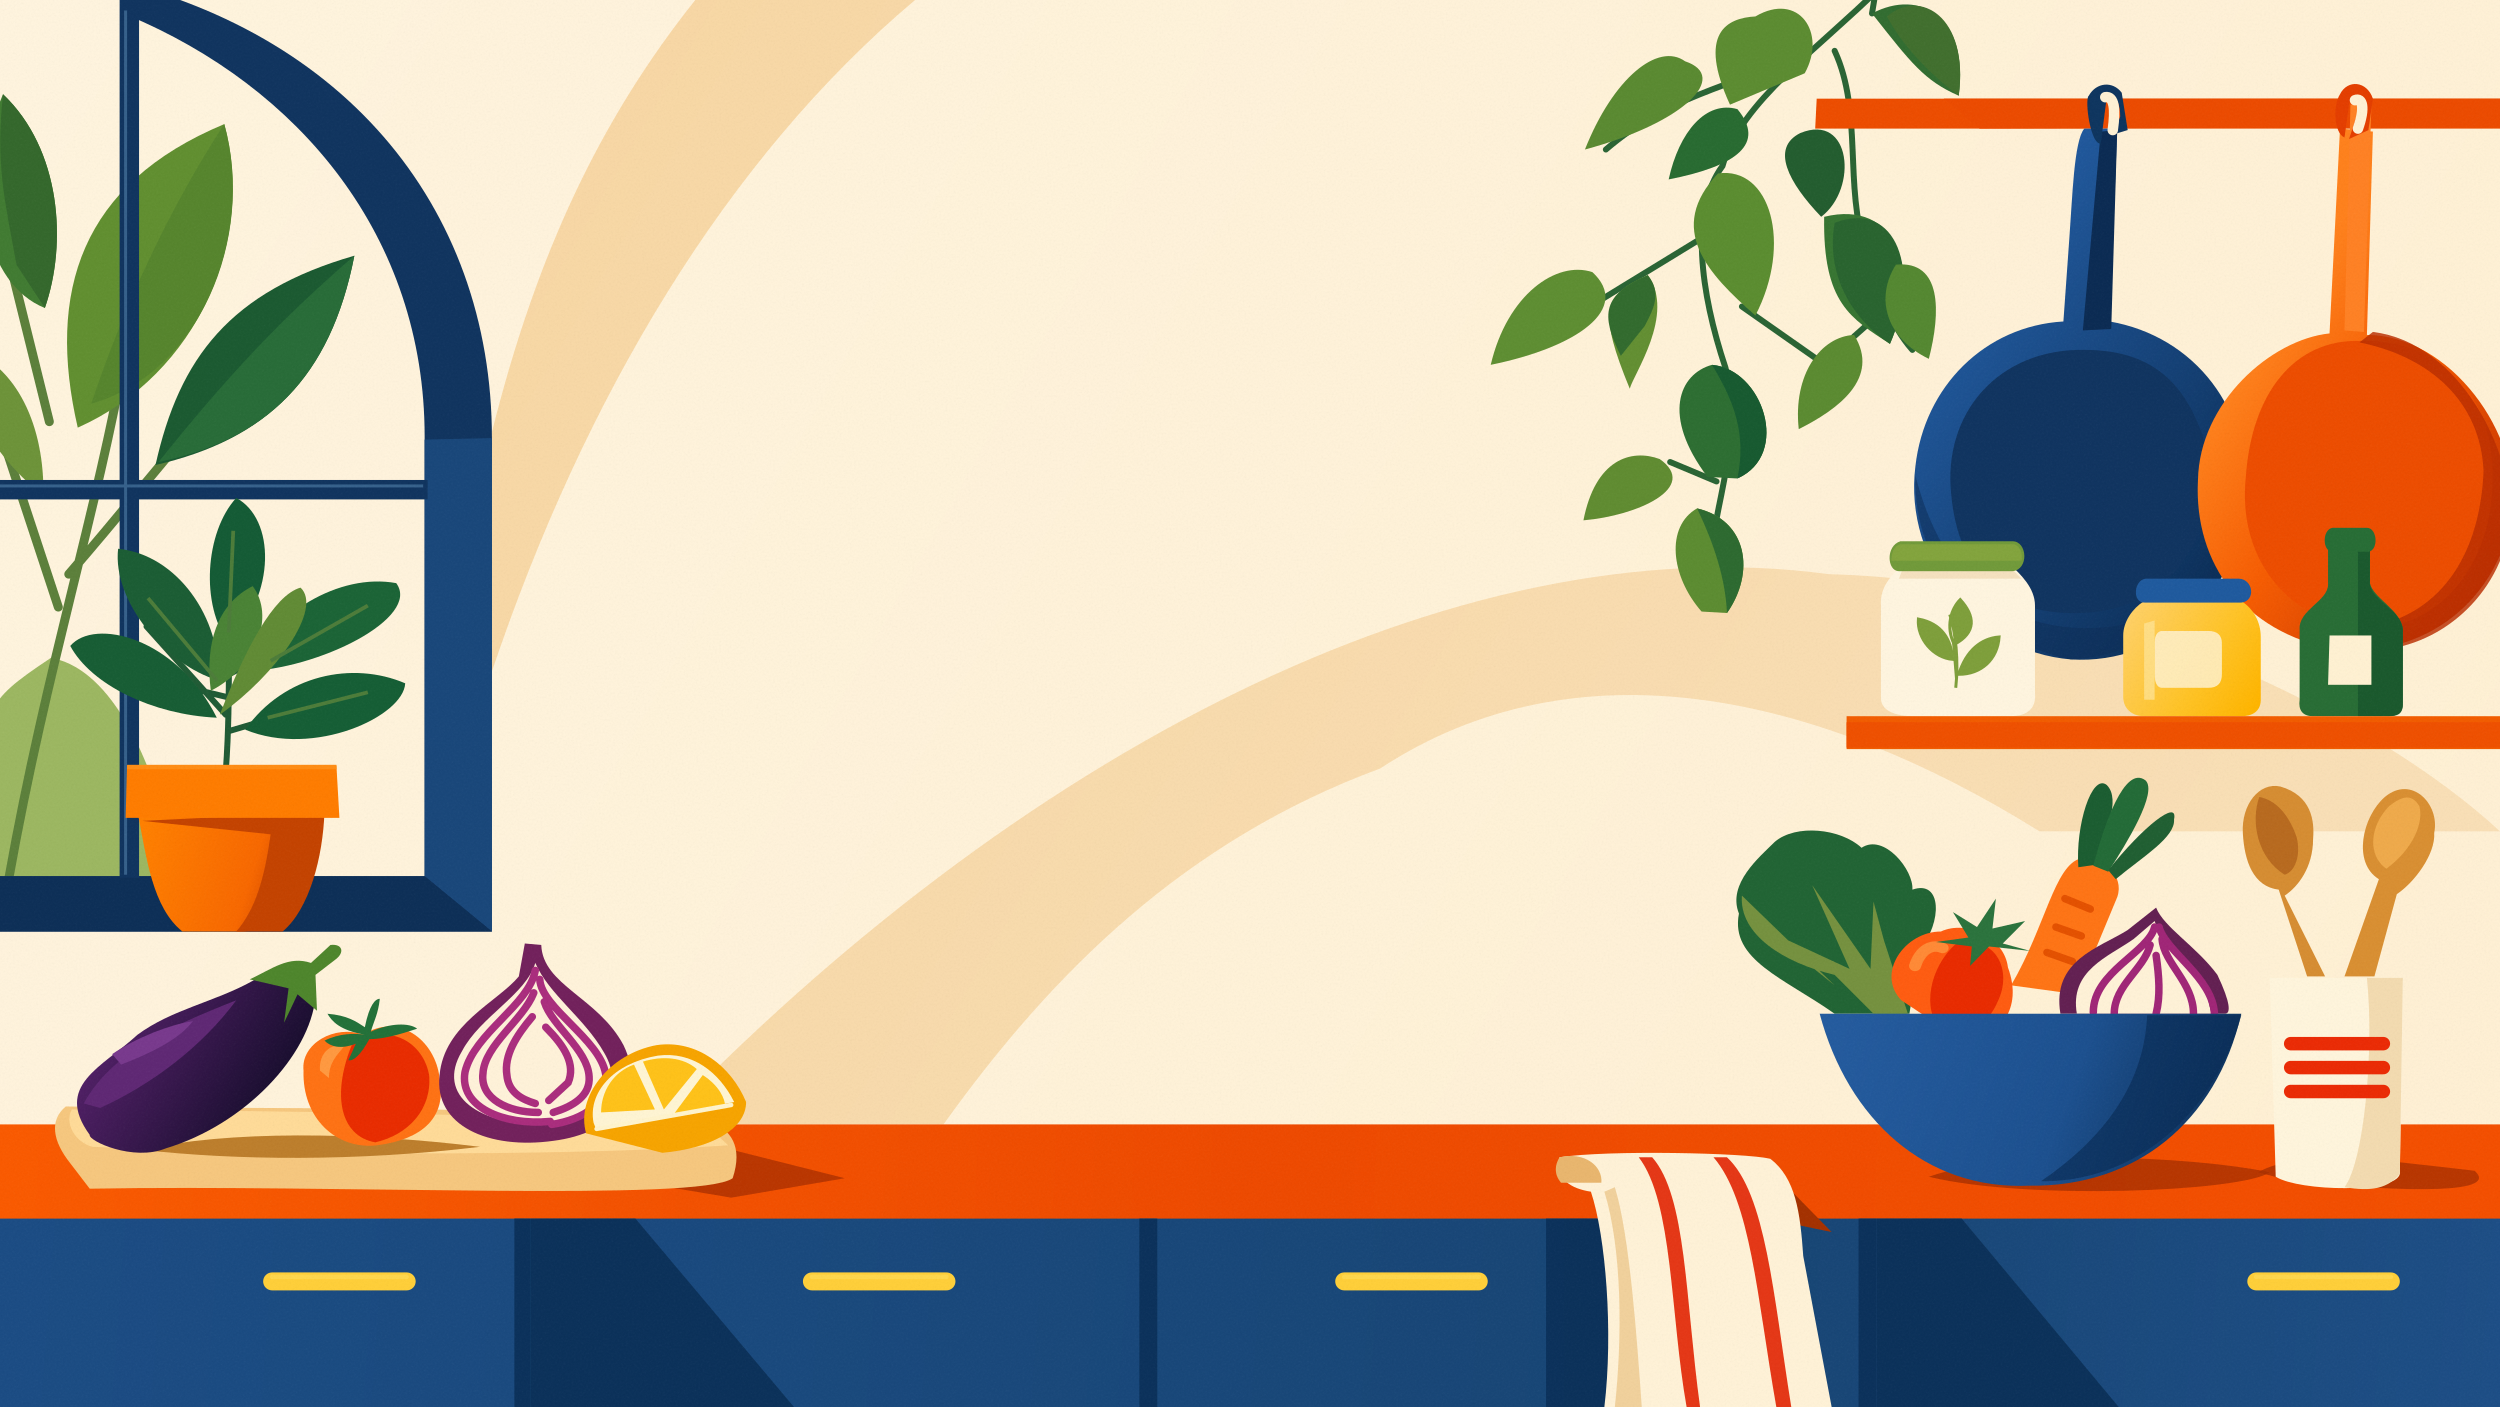
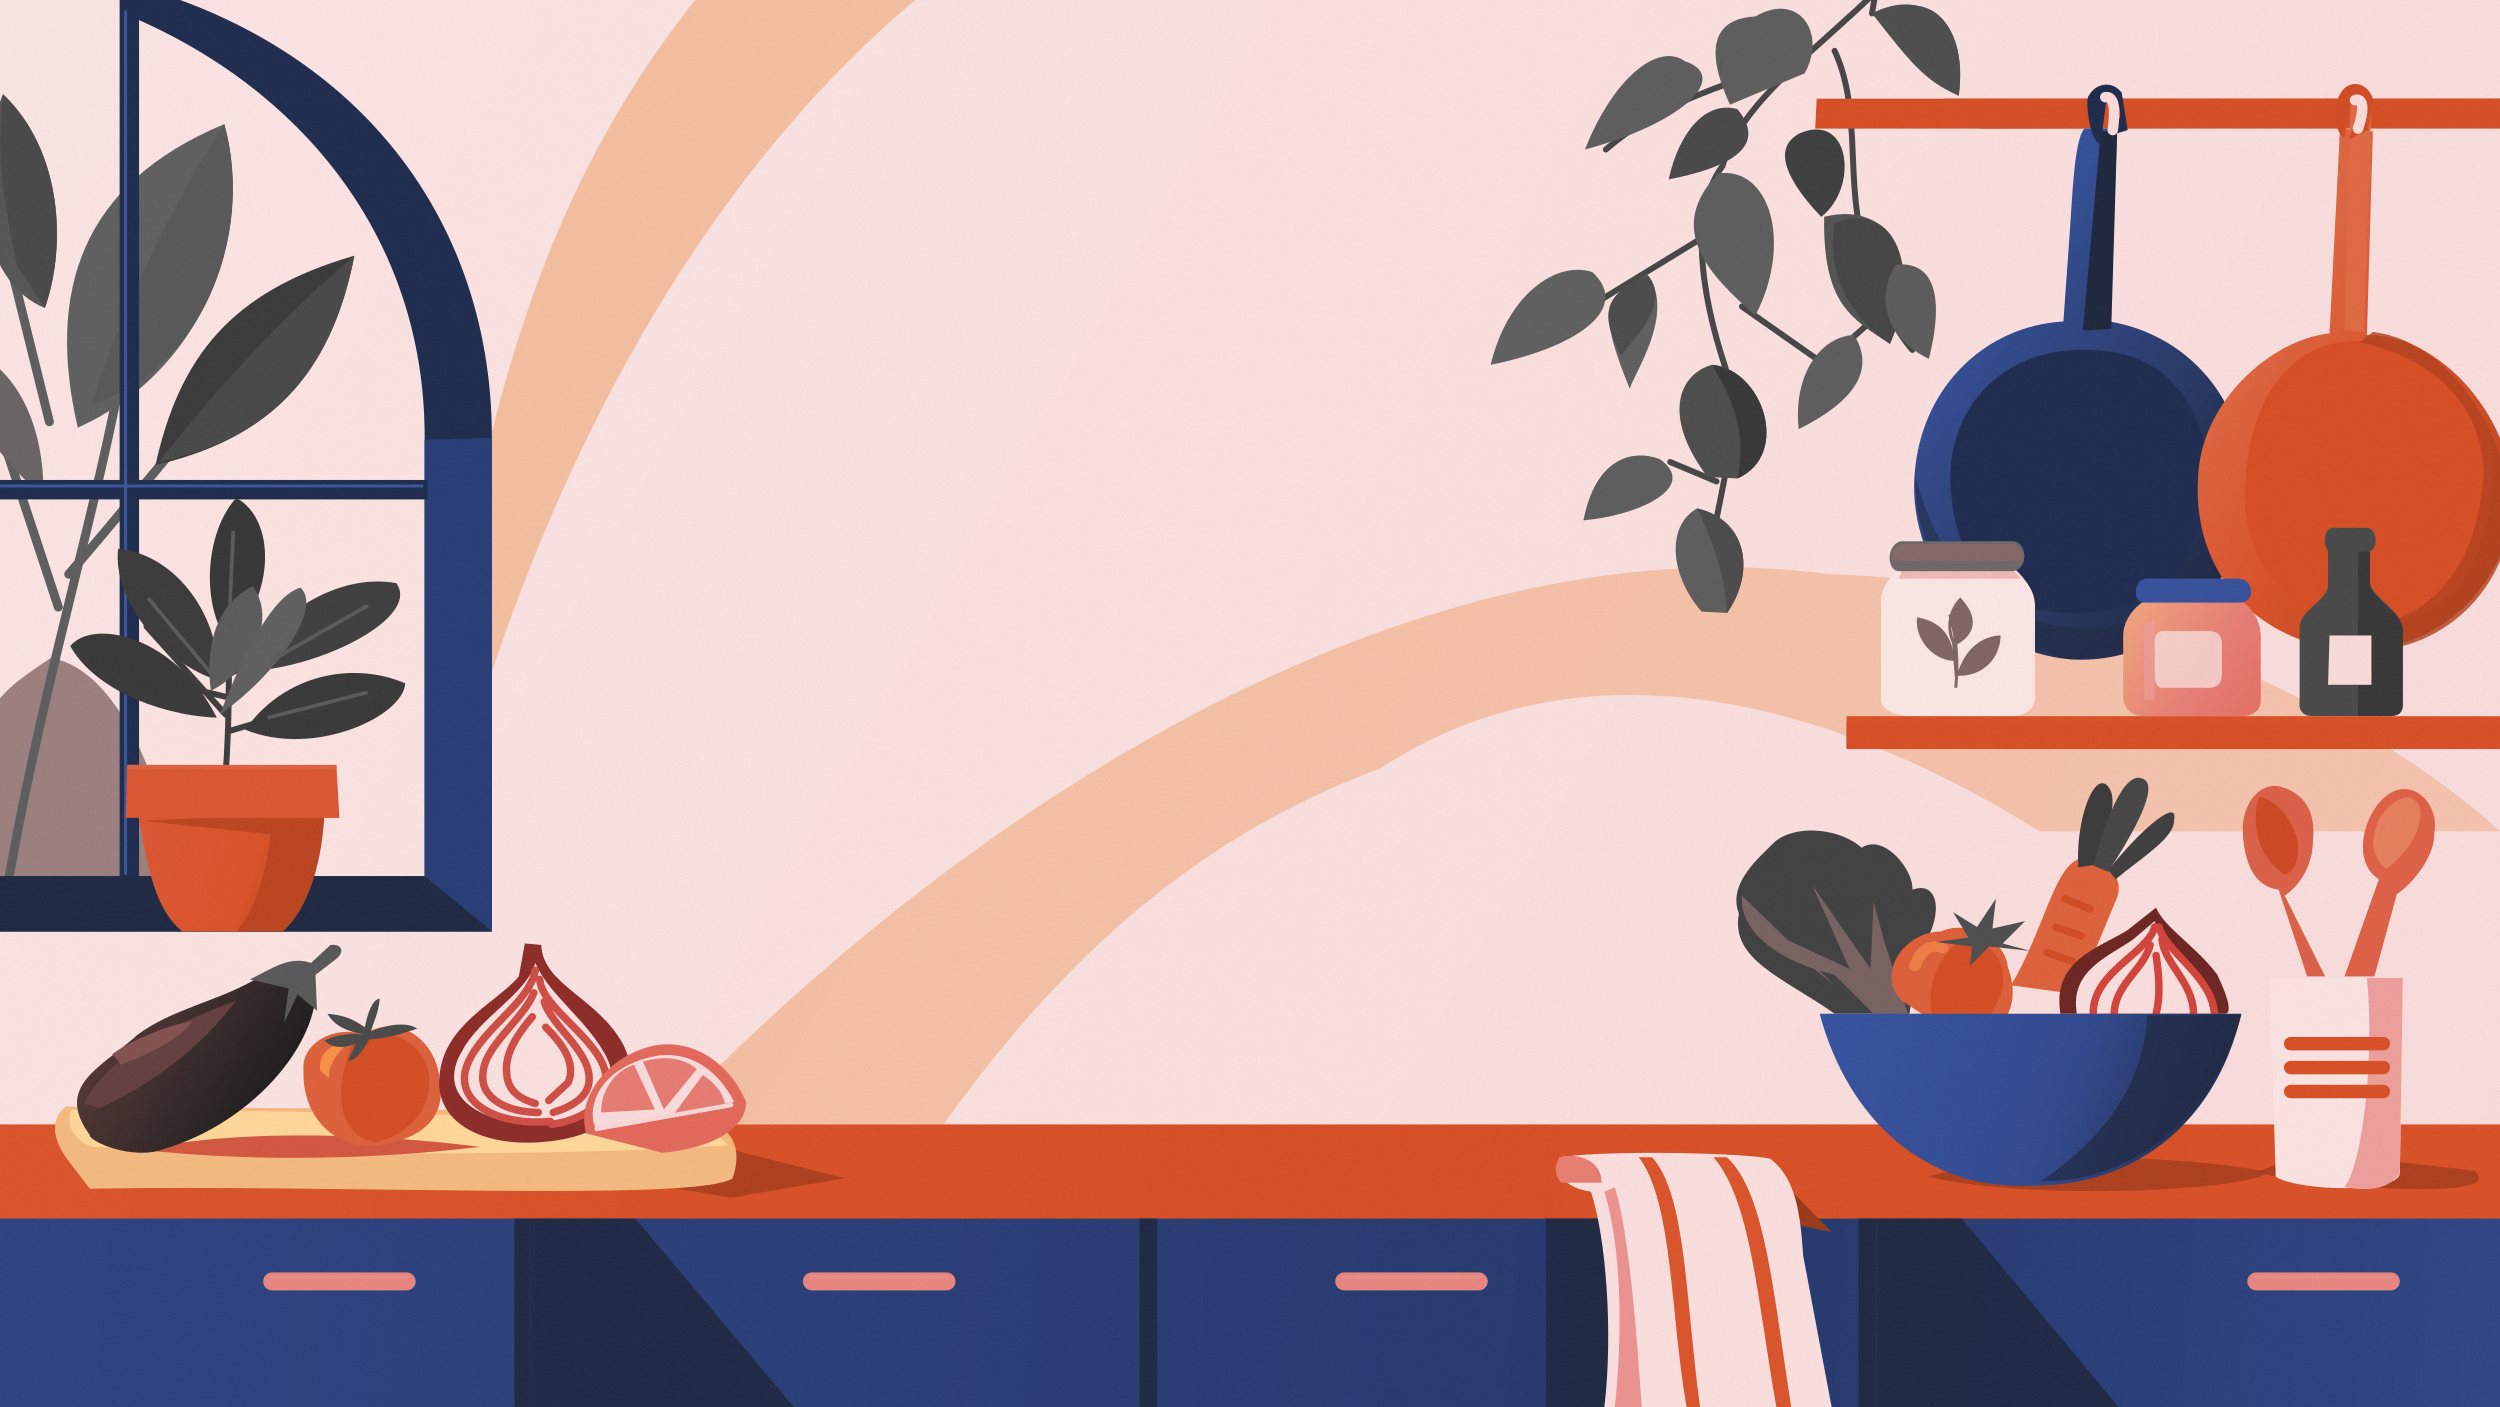
<svg xmlns="http://www.w3.org/2000/svg" viewBox="0 0 1672 941" fill="none" role="img" aria-labelledby="kitchen-title">
  <defs>
    <linearGradient id="wall" x1="0" y1="0" x2="1672" y2="941" gradientUnits="userSpaceOnUse">
-       <stop stop-color="#fff4de" />
-       <stop offset="1" stop-color="#fff0d3" />
+       <stop stop-color="#fae4e3" />
+       <stop offset="1" stop-color="#f8dbda" />
    </linearGradient>
    <linearGradient id="sunlight" x1="329" y1="100" x2="1430" y2="745" gradientUnits="userSpaceOnUse">
-       <stop stop-color="#f8d7a4" />
-       <stop offset="1" stop-color="#f9dfb6" />
+       <stop stop-color="#f3be9e" />
+       <stop offset="1" stop-color="#f4c2ad" />
    </linearGradient>
    <linearGradient id="blue-pan" x1="1280" y1="244" x2="1494" y2="400" gradientUnits="userSpaceOnUse">
-       <stop stop-color="#20589c" />
-       <stop offset="1" stop-color="#0a2c54" />
+       <stop stop-color="#36519b" />
+       <stop offset="1" stop-color="#20283e" />
    </linearGradient>
    <linearGradient id="orange-pan" x1="1487" y1="266" x2="1672" y2="389" gradientUnits="userSpaceOnUse">
-       <stop stop-color="#ff811c" />
-       <stop offset=".4" stop-color="#f65c02" />
-       <stop offset="1" stop-color="#c33100" />
+       <stop stop-color="#dd6541" />
+       <stop offset=".4" stop-color="#d9532a" />
+       <stop offset="1" stop-color="#bb4521" />
    </linearGradient>
    <linearGradient id="orange-pot" x1="93" y1="556" x2="211" y2="593" gradientUnits="userSpaceOnUse">
-       <stop stop-color="#ff8000" />
-       <stop offset=".65" stop-color="#f86800" />
-       <stop offset="1" stop-color="#bc3500" />
+       <stop stop-color="#db5734" />
+       <stop offset=".65" stop-color="#d9532a" />
+       <stop offset="1" stop-color="#b54320" />
    </linearGradient>
    <linearGradient id="counter" x1="0" y1="752" x2="1672" y2="815" gradientUnits="userSpaceOnUse">
-       <stop stop-color="#fa5a00" />
-       <stop offset=".5" stop-color="#ee4a00" />
-       <stop offset="1" stop-color="#f44f00" />
+       <stop stop-color="#da542c" />
+       <stop offset=".5" stop-color="#d74f26" />
+       <stop offset="1" stop-color="#d95128" />
    </linearGradient>
    <linearGradient id="cabinet" x1="0" y1="815" x2="1672" y2="941" gradientUnits="userSpaceOnUse">
-       <stop stop-color="#1b4c84" />
-       <stop offset=".7" stop-color="#174574" />
-       <stop offset="1" stop-color="#1d4e86" />
+       <stop stop-color="#2e4482" />
+       <stop offset=".7" stop-color="#26396d" />
+       <stop offset="1" stop-color="#2f4686" />
    </linearGradient>
    <linearGradient id="bowl-blue" x1="1228" y1="688" x2="1480" y2="780" gradientUnits="userSpaceOnUse">
-       <stop stop-color="#245b9e" />
-       <stop offset=".6" stop-color="#1c508f" />
-       <stop offset="1" stop-color="#0d315a" />
+       <stop stop-color="#38539f" />
+       <stop offset=".6" stop-color="#324a8e" />
+       <stop offset="1" stop-color="#202a47" />
    </linearGradient>
    <linearGradient id="jar-yellow" x1="1421" y1="418" x2="1508" y2="472" gradientUnits="userSpaceOnUse">
-       <stop stop-color="#ffd064" />
-       <stop offset=".6" stop-color="#ffc325" />
-       <stop offset="1" stop-color="#ffb500" />
+       <stop stop-color="#f0a17d" />
+       <stop offset=".6" stop-color="#e67e75" />
+       <stop offset="1" stop-color="#e47167" />
    </linearGradient>
    <linearGradient id="leaf-green" x1="1100" y1="100" x2="1270" y2="280" gradientUnits="userSpaceOnUse">
-       <stop stop-color="#6e9639" />
-       <stop offset="1" stop-color="#205b2f" />
+       <stop stop-color="#6c6565" />
+       <stop offset="1" stop-color="#3e3e3e" />
    </linearGradient>
    <linearGradient id="purple-skin" x1="63" y1="684" x2="179" y2="756" gradientUnits="userSpaceOnUse">
-       <stop stop-color="#56216b" />
-       <stop offset="1" stop-color="#140c2a" />
+       <stop stop-color="#583a39" />
+       <stop offset="1" stop-color="#1a1c1c" />
    </linearGradient>
    <clipPath id="window-opening">
      <path d="M0 0H83C199 39 285 154 285 292V587H0Z" />
    </clipPath>
    <filter id="kitchen-paper" x="0" y="0" width="100%" height="100%" color-interpolation-filters="sRGB">
      <feTurbulence type="fractalNoise" baseFrequency=".72" numOctaves="3" seed="22" stitchTiles="stitch" result="noise" />
      <feColorMatrix in="noise" type="saturate" values="0" />
      <feComponentTransfer>
        <feFuncA type="linear" slope=".06" />
      </feComponentTransfer>
      <feComposite in2="SourceGraphic" operator="in" result="pigment" />
      <feBlend in="SourceGraphic" in2="pigment" mode="soft-light" />
    </filter>
  </defs>
  <g filter="url(#kitchen-paper)">
    <path d="M0 0H1672V941H0Z" fill="url(#wall)" />
    <path d="M465 0H612C486 106 391 265 329 449L329 289C359 169 402 79 465 0Z" fill="url(#sunlight)" />
    <path d="M442 752C678 507 971 350 1223 384 1410 389 1590 480 1672 556L1364 556C1215 463 1054 428 923 514 793 562 704 650 631 752Z" fill="url(#sunlight)" />
    <g clip-path="url(#window-opening)">
-       <path d="M-34 553C-3 469-14 472 34 440 69 446 101 494 120 587H-34Z" fill="#9cb761" />
-       <path d="M6 587C31 447 65 342 84 234M46 384C111 309 163 237 228 184M33 282 7 177M39 406 5 303" stroke="#5c803b" stroke-width="6" stroke-linecap="round" />
-       <path d="M30 206C-10 190-24 125 2 63 41 100 45 163 30 206Z" fill="#417b32" />
-       <path d="M11 177C3 133-3 110 2 63 41 100 45 163 30 206Z" fill="#34682c" />
-       <path d="M52 286C31 195 54 123 150 83 171 159 133 250 52 286Z" fill="#618f30" />
-       <path d="M61 270C83 204 114 138 150 83 171 159 133 250 61 270Z" fill="#56852d" />
-       <path d="M104 311C120 239 154 195 237 171 221 253 178 294 104 311Z" fill="#1b5a31" />
-       <path d="M106 309C151 253 186 215 237 171 221 253 178 294 106 309Z" fill="#286c38" />
-       <path d="M-25 232C12 244 30 286 29 332-15 295-24 261-25 232Z" fill="#6d9339" />
+       <path d="M-34 553C-3 469-14 472 34 440 69 446 101 494 120 587H-34Z" fill="#9c8080" />
+       <path d="M6 587C31 447 65 342 84 234M46 384C111 309 163 237 228 184M33 282 7 177M39 406 5 303" stroke="#5e5e5e" stroke-width="6" stroke-linecap="round" />
+       <path d="M30 206C-10 190-24 125 2 63 41 100 45 163 30 206Z" fill="#565656" />
+       <path d="M11 177C3 133-3 110 2 63 41 100 45 163 30 206Z" fill="#4a4a4a" />
+       <path d="M52 286C31 195 54 123 150 83 171 159 133 250 52 286Z" fill="#606060" />
+       <path d="M61 270C83 204 114 138 150 83 171 159 133 250 61 270Z" fill="#595959" />
+       <path d="M104 311C120 239 154 195 237 171 221 253 178 294 104 311Z" fill="#3b3b3b" />
+       <path d="M106 309C151 253 186 215 237 171 221 253 178 294 106 309Z" fill="#4a4a4a" />
+       <path d="M-25 232C12 244 30 286 29 332-15 295-24 261-25 232Z" fill="#6b6464" />
    </g>
-     <path d="M55-18C227 15 329 137 329 293V623H-30V586H284V292C284 158 200 58 85 10L80-14Z" fill="#10345f" />
-     <path d="M284 294 329 293V623L284 586Z" fill="#19477a" />
-     <path d="M0 586H284L329 623H0Z" fill="#0d2f57" />
-     <path d="M80 0H93V587H80Z" fill="#10345f" />
-     <path d="M0 321H286V334H0Z" fill="#10345f" />
-     <path d="M84 7V585M0 325H283" stroke="#36618b" stroke-width="2" />
-     <path d="M151 516C155 461 151 421 156 385M151 478 98 419M153 451 233 410M153 489 234 465M151 466 84 450" stroke="#205b35" stroke-width="4" stroke-linecap="round" />
-     <path d="M146 455C111 445 75 402 79 367 119 371 148 414 146 455Z" fill="#1b5d34" />
-     <path d="M153 430C134 405 137 356 158 333 184 347 185 397 153 430Z" fill="#145b35" />
-     <path d="M163 449C182 410 227 383 265 390 282 413 213 448 163 449Z" fill="#1b6436" />
-     <path d="M164 488C190 451 236 442 271 457 270 479 210 507 164 488Z" fill="#155e35" />
-     <path d="M145 480C102 478 61 458 47 432 63 413 118 426 145 480Z" fill="#175d34" />
-     <path d="M141 462C137 431 145 404 169 392 184 412 172 446 141 462Z" fill="#4a8335" />
-     <path d="M147 478C164 434 183 398 201 393 216 407 185 451 147 478Z" fill="#618b35" />
-     <path d="M99 400 145 455M181 442 246 405M179 480 246 463M156 355 153 423" stroke="#4d7c3a" stroke-width="2.5" />
+     <path d="M55-18C227 15 329 137 329 293V623H-30V586H284V292C284 158 200 58 85 10L80-14Z" fill="#202d4f" />
+     <path d="M284 294 329 293V623L284 586Z" fill="#293e76" />
+     <path d="M0 586H284L329 623H0Z" fill="#202a44" />
+     <path d="M80 0H93V587H80Z" fill="#202d4f" />
+     <path d="M0 321H286V334H0Z" fill="#202d4f" />
+     <path d="M84 7V585M0 325H283" stroke="#3c559a" stroke-width="2" />
+     <path d="M151 516C155 461 151 421 156 385M151 478 98 419M153 451 233 410M153 489 234 465M151 466 84 450" stroke="#3e3e3e" stroke-width="4" stroke-linecap="round" />
+     <path d="M146 455C111 445 75 402 79 367 119 371 148 414 146 455Z" fill="#3c3c3c" />
+     <path d="M153 430C134 405 137 356 158 333 184 347 185 397 153 430Z" fill="#383838" />
+     <path d="M163 449C182 410 227 383 265 390 282 413 213 448 163 449Z" fill="#404040" />
+     <path d="M164 488C190 451 236 442 271 457 270 479 210 507 164 488Z" fill="#3a3a3a" />
+     <path d="M145 480C102 478 61 458 47 432 63 413 118 426 145 480Z" fill="#3a3a3a" />
+     <path d="M141 462C137 431 145 404 169 392 184 412 172 446 141 462Z" fill="#5c5c5c" />
+     <path d="M147 478C164 434 183 398 201 393 216 407 185 451 147 478Z" fill="#606060" />
+     <path d="M99 400 145 455M181 442 246 405M179 480 246 463M156 355 153 423" stroke="#5b5b5b" stroke-width="2.5" />
    <path d="M92 543H217C212 590 195 623 160 623H122C102 607 98 574 92 543Z" fill="url(#orange-pot)" />
-     <path d="M95 549 181 558C177 587 171 608 158 623H189C207 608 216 573 217 543Z" fill="#c44300" />
-     <path d="M85 512H225L227 547H84Z" fill="#ff7c00" />
-     <path d="M85 513H225" stroke="#ff8d15" stroke-width="3" />
-     <path d="M1257-8C1217 32 1164 68 1152 111 1130 141 1137 195 1154 246 1169 306 1134 360 1147 402M1210 34C1153 60 1116 64 1074 100M1150 152 1047 215M1165 205 1232 252M1227 34C1246 75 1233 124 1248 169 1259 198 1264 217 1279 234M1252 9 1255-9M1148 322 1117 309M1258 209 1240 225M1255 188 1272 182" stroke="#2a6434" stroke-width="4" stroke-linecap="round" />
-     <path d="M1252 9C1284-8 1317 11 1310 64 1287 54 1278 42 1252 9Z" fill="#326d31" />
-     <path d="M1262 11C1272 30 1290 49 1310 64 1317 11 1284-8 1262 11Z" fill="#416f2e" />
-     <path d="M1157 70C1135 22 1155 12 1174 11 1203-6 1222 22 1207 49Z" fill="#5c8c31" />
-     <path d="M1060 100C1079 52 1109 28 1127 41 1157 51 1127 82 1060 100Z" fill="#5a8a31" />
-     <path d="M1116 120C1123 88 1141 67 1162 73 1181 96 1162 111 1116 120Z" fill="#286b31" />
-     <path d="M1149 116C1184 111 1199 163 1174 211 1142 183 1114 153 1149 116Z" fill="#5b8d30" />
-     <path d="M1204 89C1238 75 1243 126 1218 145 1196 122 1184 99 1204 89Z" fill="#235d2f" />
-     <path d="M1220 145C1269 133 1285 182 1264 230 1238 213 1219 203 1220 145Z" fill="#377532" />
-     <path d="M1227 149C1221 183 1238 213 1264 230 1285 182 1269 133 1227 149Z" fill="#29642f" />
-     <path d="M1268 177C1299 174 1298 209 1290 240 1261 226 1254 199 1268 177Z" fill="#548831" />
-     <path d="M997 244C1008 197 1041 174 1065 182 1091 206 1056 232 997 244Z" fill="#5e8e32" />
-     <path d="M1090 260C1069 209 1072 197 1102 184 1121 210 1092 251 1090 260Z" fill="#638f32" />
-     <path d="M1100 218C1107 205 1111 195 1102 184 1072 197 1070 210 1084 238Z" fill="#326b2e" />
-     <path d="M1142 319C1111 278 1123 250 1145 244 1179 247 1198 304 1162 320Z" fill="#2d6e32" />
-     <path d="M1145 244C1160 269 1168 290 1162 320 1198 304 1179 247 1145 244Z" fill="#175a30" />
-     <path d="M1059 348C1067 307 1091 300 1110 307 1137 326 1095 345 1059 348Z" fill="#608c31" />
-     <path d="M1138 409C1117 385 1114 352 1135 340 1169 348 1174 383 1155 410Z" fill="#5c8c31" />
-     <path d="M1135 340C1147 365 1154 388 1155 410 1174 383 1169 348 1135 340Z" fill="#2d6a30" />
-     <path d="M1203 287C1199 250 1218 225 1240 224 1258 253 1229 274 1203 287Z" fill="#5b8b31" />
-     <path d="M1215 66H1672V86H1214Z" fill="#ed4d00" />
-     <path d="M1300 66H1672V85L1324 86Z" fill="#ec4b00" />
+     <path d="M95 549 181 558C177 587 171 608 158 623H189C207 608 216 573 217 543Z" fill="#bb4521" />
+     <path d="M85 512H225L227 547H84Z" fill="#db5732" />
+     <path d="M85 513H225" stroke="#de6243" stroke-width="3" />
+     <path d="M1257-8C1217 32 1164 68 1152 111 1130 141 1137 195 1154 246 1169 306 1134 360 1147 402M1210 34C1153 60 1116 64 1074 100M1150 152 1047 215M1165 205 1232 252M1227 34C1246 75 1233 124 1248 169 1259 198 1264 217 1279 234M1252 9 1255-9M1148 322 1117 309M1258 209 1240 225M1255 188 1272 182" stroke="#474747" stroke-width="4" stroke-linecap="round" />
+     <path d="M1252 9C1284-8 1317 11 1310 64 1287 54 1278 42 1252 9Z" fill="#4f4f4f" />
+     <path d="M1262 11C1272 30 1290 49 1310 64 1317 11 1284-8 1262 11Z" fill="#4e4e4e" />
+     <path d="M1157 70C1135 22 1155 12 1174 11 1203-6 1222 22 1207 49Z" fill="#5e5e5e" />
+     <path d="M1060 100C1079 52 1109 28 1127 41 1157 51 1127 82 1060 100Z" fill="#5e5e5e" />
+     <path d="M1116 120C1123 88 1141 67 1162 73 1181 96 1162 111 1116 120Z" fill="#4a4a4a" />
+     <path d="M1149 116C1184 111 1199 163 1174 211 1142 183 1114 153 1149 116Z" fill="#5e5e5e" />
+     <path d="M1204 89C1238 75 1243 126 1218 145 1196 122 1184 99 1204 89Z" fill="#404040" />
+     <path d="M1220 145C1269 133 1285 182 1264 230 1238 213 1219 203 1220 145Z" fill="#545454" />
+     <path d="M1227 149C1221 183 1238 213 1264 230 1285 182 1269 133 1227 149Z" fill="#464646" />
+     <path d="M1268 177C1299 174 1298 209 1290 240 1261 226 1254 199 1268 177Z" fill="#5c5c5c" />
+     <path d="M997 244C1008 197 1041 174 1065 182 1091 206 1056 232 997 244Z" fill="#606060" />
+     <path d="M1090 260C1069 209 1072 197 1102 184 1121 210 1092 251 1090 260Z" fill="#606060" />
+     <path d="M1100 218C1107 205 1111 195 1102 184 1072 197 1070 210 1084 238Z" fill="#4c4c4c" />
+     <path d="M1142 319C1111 278 1123 250 1145 244 1179 247 1198 304 1162 320Z" fill="#4e4e4e" />
+     <path d="M1145 244C1160 269 1168 290 1162 320 1198 304 1179 247 1145 244Z" fill="#393939" />
+     <path d="M1059 348C1067 307 1091 300 1110 307 1137 326 1095 345 1059 348Z" fill="#5e5e5e" />
+     <path d="M1138 409C1117 385 1114 352 1135 340 1169 348 1174 383 1155 410Z" fill="#5e5e5e" />
+     <path d="M1135 340C1147 365 1154 388 1155 410 1174 383 1169 348 1135 340Z" fill="#4c4c4c" />
+     <path d="M1203 287C1199 250 1218 225 1240 224 1258 253 1229 274 1203 287Z" fill="#5e5e5e" />
+     <path d="M1215 66H1672V86H1214Z" fill="#d64f26" />
+     <path d="M1300 66H1672V85L1324 86Z" fill="#d54f26" />
    <path d="M1394 86C1387 94 1386 133 1384 159L1380 215C1328 218 1287 258 1281 312 1273 376 1322 436 1385 441 1448 445 1497 395 1502 335 1506 274 1468 225 1411 215L1416 86Z" fill="url(#blue-pan)" />
-     <path d="M1394 234C1337 233 1299 276 1305 331 1310 384 1340 411 1389 410 1454 410 1489 352 1473 291 1460 254 1437 234 1394 234Z" fill="#103460" />
-     <path d="M1281 318C1279 382 1327 429 1385 441 1445 438 1483 395 1501 339 1485 387 1451 418 1401 420 1341 422 1299 388 1281 318Z" fill="#0c2d58" opacity=".55" />
-     <path d="M1405 88 1393 221 1412 220 1416 87Z" fill="#0b2b53" />
-     <path d="M1397 64C1402 55 1413 54 1419 62L1423 87 1413 90 1418 78C1418 62 1409 63 1409 65L1405 96C1398 97 1394 66 1397 64Z" fill="#0e355f" />
-     <path d="M1408 65C1414 64 1415 73 1413 87" stroke="#fff1d4" stroke-width="7" stroke-linecap="round" />
+     <path d="M1394 234C1337 233 1299 276 1305 331 1310 384 1340 411 1389 410 1454 410 1489 352 1473 291 1460 254 1437 234 1394 234Z" fill="#202d50" />
+     <path d="M1281 318C1279 382 1327 429 1385 441 1445 438 1483 395 1501 339 1485 387 1451 418 1401 420 1341 422 1299 388 1281 318Z" fill="#202a44" opacity=".55" />
+     <path d="M1405 88 1393 221 1412 220 1416 87Z" fill="#20283e" />
+     <path d="M1397 64C1402 55 1413 54 1419 62L1423 87 1413 90 1418 78C1418 62 1409 63 1409 65L1405 96C1398 97 1394 66 1397 64Z" fill="#202c4d" />
+     <path d="M1408 65C1414 64 1415 73 1413 87" stroke="#f9dbda" stroke-width="7" stroke-linecap="round" />
    <path d="M1565 86 1558 223C1519 227 1471 269 1470 321 1467 377 1501 423 1561 434 1623 441 1671 400 1680 344 1687 290 1638 224 1583 224L1587 88Z" fill="url(#orange-pan)" />
-     <path d="M1578 228C1535 227 1506 262 1502 319 1496 377 1534 417 1583 421 1638 419 1667 371 1667 321 1669 257 1623 226 1578 228Z" fill="#ed4d00" />
-     <path d="M1587 222C1645 229 1682 303 1679 350 1672 399 1631 434 1586 435L1582 420C1637 411 1659 365 1661 315 1659 270 1627 239 1578 229Z" fill="#b92d00" opacity=".82" />
-     <path d="M1572 70 1568 221 1581 222 1586 70Z" fill="#ff8124" />
-     <path d="M1565 63C1570 53 1583 54 1587 66L1584 87 1571 93 1578 72C1580 62 1573 62 1571 70L1568 92C1561 89 1560 71 1565 63Z" fill="#e43e00" />
-     <path d="M1575 67C1580 65 1582 72 1577 86" stroke="#fff1d4" stroke-width="7" stroke-linecap="round" />
-     <path d="M1273 378C1265 384 1257 393 1258 405L1258 467C1258 475 1267 479 1280 479H1344C1356 479 1362 474 1361 463L1361 405C1361 393 1351 384 1345 378Z" fill="#fff5df" />
-     <path d="M1273 379H1344L1352 387H1270Z" fill="#eed4aa" opacity=".6" />
-     <path d="M1271 362H1346C1356 362 1357 381 1346 382H1270C1262 382 1261 365 1271 362Z" fill="#719a3a" />
-     <path d="M1271 364H1346C1351 364 1353 371 1352 375H1265C1265 369 1267 365 1271 364Z" fill="#83a43d" />
-     <path d="M1308 460C1310 442 1308 423 1304 411M1306 441C1293 440 1282 427 1283 414 1299 417 1305 428 1306 441ZM1310 451C1315 435 1325 427 1337 426 1336 441 1325 451 1310 451ZM1307 431C1301 419 1305 407 1311 401 1321 412 1322 423 1307 431Z" fill="#7e9f3b" stroke="#7e9f3b" stroke-width="2" />
+     <path d="M1578 228C1535 227 1506 262 1502 319 1496 377 1534 417 1583 421 1638 419 1667 371 1667 321 1669 257 1623 226 1578 228Z" fill="#d64f26" />
+     <path d="M1587 222C1645 229 1682 303 1679 350 1672 399 1631 434 1586 435L1582 420C1637 411 1659 365 1661 315 1659 270 1627 239 1578 229Z" fill="#b2421f" opacity=".82" />
+     <path d="M1572 70 1568 221 1581 222 1586 70Z" fill="#df6a45" />
+     <path d="M1565 63C1570 53 1583 54 1587 66L1584 87 1571 93 1578 72C1580 62 1573 62 1571 70L1568 92C1561 89 1560 71 1565 63Z" fill="#d04d25" />
+     <path d="M1575 67C1580 65 1582 72 1577 86" stroke="#f9dbda" stroke-width="7" stroke-linecap="round" />
+     <path d="M1273 378C1265 384 1257 393 1258 405L1258 467C1258 475 1267 479 1280 479H1344C1356 479 1362 474 1361 463L1361 405C1361 393 1351 384 1345 378Z" fill="#fae5e4" />
+     <path d="M1273 379H1344L1352 387H1270Z" fill="#ea9996" opacity=".6" />
+     <path d="M1271 362H1346C1356 362 1357 381 1346 382H1270C1262 382 1261 365 1271 362Z" fill="#6f6868" />
+     <path d="M1271 364H1346C1351 364 1353 371 1352 375H1265C1265 369 1267 365 1271 364Z" fill="#856868" />
+     <path d="M1308 460C1310 442 1308 423 1304 411M1306 441C1293 440 1282 427 1283 414 1299 417 1305 428 1306 441ZM1310 451C1315 435 1325 427 1337 426 1336 441 1325 451 1310 451ZM1307 431C1301 419 1305 407 1311 401 1321 412 1322 423 1307 431Z" fill="#806666" stroke="#806666" stroke-width="2" />
    <path d="M1434 402H1499C1507 407 1512 416 1512 426V468C1512 476 1506 479 1499 479H1434C1426 479 1420 474 1420 466V425C1420 416 1426 407 1434 402Z" fill="url(#jar-yellow)" />
-     <path d="M1435 387H1497C1507 387 1509 402 1499 403H1434C1426 403 1427 388 1435 387Z" fill="#1f5a9e" />
-     <path d="M1446 422H1477C1483 422 1486 425 1486 430V451C1486 457 1483 460 1477 460H1446C1442 460 1441 455 1441 451V430C1441 425 1443 422 1446 422Z" fill="#fff1cd" opacity=".85" />
-     <path d="M1434 417 1441 415V468H1434Z" fill="#ffe69a" opacity=".7" />
-     <path d="M1557 365H1585L1585 390C1587 400 1606 408 1607 421V471C1607 476 1604 479 1597 479H1547C1540 479 1537 475 1538 468V421C1537 408 1557 402 1557 391Z" fill="#286d35" />
-     <path d="M1577 366H1585V391C1587 402 1606 408 1607 421V471C1607 478 1603 479 1597 479H1577Z" fill="#1a592d" />
-     <path d="M1560 353H1583C1590 353 1591 368 1584 369H1560C1553 369 1553 354 1560 353Z" fill="#276d35" />
-     <path d="M1558 425H1586V458H1557Z" fill="#fff1d2" />
-     <path d="M1235 479H1672V501H1235Z" fill="#f25c00" />
-     <path d="M1235 483H1672V500H1235Z" fill="#ef5000" />
+     <path d="M1435 387H1497C1507 387 1509 402 1499 403H1434C1426 403 1427 388 1435 387Z" fill="#37529c" />
+     <path d="M1446 422H1477C1483 422 1486 425 1486 430V451C1486 457 1483 460 1477 460H1446C1442 460 1441 455 1441 451V430C1441 425 1443 422 1446 422Z" fill="#f7d6d5" opacity=".85" />
+     <path d="M1434 417 1441 415V468H1434Z" fill="#ed9d9a" opacity=".7" />
+     <path d="M1557 365H1585L1585 390C1587 400 1606 408 1607 421V471C1607 476 1604 479 1597 479H1547C1540 479 1537 475 1538 468V421C1537 408 1557 402 1557 391Z" fill="#4a4a4a" />
+     <path d="M1577 366H1585V391C1587 402 1606 408 1607 421V471C1607 478 1603 479 1597 479H1577Z" fill="#393939" />
+     <path d="M1560 353H1583C1590 353 1591 368 1584 369H1560C1553 369 1553 354 1560 353Z" fill="#4a4a4a" />
+     <path d="M1558 425H1586V458H1557Z" fill="#f8dad9" />
+     <path d="M1235 479H1672V501H1235Z" fill="#d95027" />
+     <path d="M1235 483H1672V500H1235Z" fill="#d74f26" />
    <path d="M0 752H1672V816H0Z" fill="url(#counter)" />
    <path d="M0 815H1672V941H0Z" fill="url(#cabinet)" />
-     <path d="M344 815H355V941H344ZM762 815H774V941H762ZM1034 815H1046V941H1034ZM1243 815H1255V941H1243Z" fill="#0b315b" />
-     <path d="M355 815H425L531 941H355ZM1046 815H1110L1218 941H1046ZM1255 815H1312L1417 941H1255Z" fill="#0b3058" opacity=".95" />
-     <path d="m182 857 90 0m271 0 90 0m266 0 90 0m520 0 90 0" stroke="#ffcf39" stroke-width="12" stroke-linecap="round" />
-     <path d="m182 854 90 0m271 0 90 0m266 0 90 0m520 0 90 0" stroke="#ffd74c" stroke-width="3" stroke-linecap="round" />
-     <path d="M438 756 565 788 489 801 364 780Z" fill="#a72e00" opacity=".75" />
-     <path d="M44 740C171 742 345 739 474 750 489 755 497 767 490 788 468 804 225 792 60 795L47 778C35 763 33 749 44 740Z" fill="#f6c77e" />
-     <path d="M48 742C191 743 340 745 472 752L487 766C366 774 187 772 62 767 50 764 43 751 48 742Z" fill="#ffdb98" />
-     <path d="M95 769C151 756 241 757 321 767 238 777 157 776 95 769Z" fill="#bd7e2c" />
+     <path d="M344 815H355V941H344ZM762 815H774V941H762ZM1034 815H1046V941H1034ZM1243 815H1255V941H1243Z" fill="#202a46" />
+     <path d="M355 815H425L531 941H355ZM1046 815H1110L1218 941H1046ZM1255 815H1312L1417 941H1255Z" fill="#202943" opacity=".95" />
+     <path d="m182 857 90 0m271 0 90 0m266 0 90 0m520 0 90 0" stroke="#e8867f" stroke-width="12" stroke-linecap="round" />
+     <path d="m182 854 90 0m271 0 90 0m266 0 90 0m520 0 90 0" stroke="#e98c86" stroke-width="3" stroke-linecap="round" />
+     <path d="M438 756 565 788 489 801 364 780Z" fill="#a03b1c" opacity=".75" />
+     <path d="M44 740C171 742 345 739 474 750 489 755 497 767 490 788 468 804 225 792 60 795L47 778C35 763 33 749 44 740Z" fill="#f3b97f" />
+     <path d="M48 742C191 743 340 745 472 752L487 766C366 774 187 772 62 767 50 764 43 751 48 742Z" fill="#fed698" />
+     <path d="M95 769C151 756 241 757 321 767 238 777 157 776 95 769Z" fill="#d25840" />
    <path d="M60 759C36 726 68 714 92 692 115 675 144 670 169 656 185 644 207 648 211 667 207 706 164 752 111 768 89 777 59 763 60 759Z" fill="url(#purple-skin)" />
-     <path d="M56 738C74 705 112 687 158 669 135 700 102 725 67 741Z" fill="#5f2874" />
-     <path d="M75 705C91 694 114 685 129 683 119 696 99 705 81 712Z" fill="#78398d" />
-     <path d="M167 655C182 648 193 639 208 644L221 632C229 631 231 637 224 642L211 652 212 676 199 665 190 684 193 661Z" fill="#4e862c" />
-     <path d="M203 716C201 698 224 685 243 692 266 677 291 695 294 721 299 747 283 762 252 766 225 769 202 748 203 716Z" fill="#ff7214" />
-     <path d="M236 697C261 684 283 697 287 719 289 742 273 759 251 764 228 760 221 733 236 697Z" fill="#e92c00" />
-     <path d="M214 716C213 704 222 697 230 700 225 706 220 711 220 721Z" fill="#ff9940" />
-     <path d="M244 692C227 689 222 683 219 678 232 679 238 683 244 687 247 672 251 668 254 668 253 678 250 683 248 690 261 684 274 684 279 688 267 692 256 695 247 695 241 706 236 710 233 709L238 698C228 702 221 700 217 696 227 691 237 691 244 692Z" fill="#237139" />
-     <path d="M362 632C363 659 400 667 417 699 433 732 410 758 370 763 327 769 290 753 294 719 297 685 333 670 347 653L351 631Z" fill="#72215c" />
-     <path d="M358 644C352 665 321 680 309 703 291 733 321 753 365 752 401 751 419 729 404 704 391 681 367 665 358 644Z" fill="#fff2d9" />
-     <path d="M358 649C354 672 317 691 311 717 307 740 336 753 368 750M361 655C362 674 401 695 405 718 409 737 390 749 369 752M357 664C350 682 324 699 323 718 321 735 340 744 360 744M364 670C369 686 393 702 394 720 395 733 383 740 370 744M356 680C345 693 337 706 339 719 340 730 348 735 358 738M365 687C378 700 385 712 380 724L367 736" stroke="#aa2d7d" stroke-width="5" stroke-linecap="round" />
-     <path d="M392 758C385 734 407 705 439 699 466 695 489 713 499 737 499 755 476 768 443 771Z" fill="#f7a400" />
-     <path d="M397 751C393 731 410 711 440 706 463 703 481 717 491 737L399 756Z" fill="#fff5d3" />
-     <path d="M402 744C402 730 410 717 424 712L438 742ZM430 710C443 706 457 707 466 715L444 742ZM470 719C481 726 485 735 485 740L450 746Z" fill="#ffc219" />
-     <path d="m399 755 90-16" stroke="#fff4cd" stroke-width="3" stroke-linecap="round" />
-     <path d="M1290 787C1344 768 1465 773 1518 784 1500 797 1355 803 1290 787Z" fill="#a93000" opacity=".8" />
-     <path d="M1510 784C1541 768 1584 775 1655 783 1672 798 1614 798 1533 790Z" fill="#a93000" opacity=".8" />
-     <path d="M1227 678C1193 654 1157 642 1163 611 1155 591 1177 573 1187 563 1201 551 1231 554 1245 567 1260 557 1280 582 1279 595 1299 588 1299 617 1284 635L1277 678Z" fill="#216434" />
-     <path d="M1165 599C1163 625 1193 644 1227 652L1253 678H1276L1260 629 1253 603 1251 648 1212 592 1237 648 1181 622 1227 659Z" fill="#75913f" />
-     <path d="M1345 659C1368 620 1374 578 1392 574 1407 573 1421 586 1416 600L1389 665Z" fill="#ff7415" />
-     <path d="M1390 580C1388 552 1399 517 1409 525 1419 535 1407 558 1404 578Z" fill="#1b5d31" />
-     <path d="M1400 579C1407 552 1421 511 1435 522 1443 530 1423 563 1410 583Z" fill="#236b37" />
-     <path d="M1410 582C1433 553 1457 534 1454 548 1455 560 1433 573 1415 588Z" fill="#205f32" />
-     <path d="m1381 601 17 7m-23 12 17 6m-23 11 17 6" stroke="#e45100" stroke-width="5" stroke-linecap="round" />
+     <path d="M56 738C74 705 112 687 158 669 135 700 102 725 67 741Z" fill="#644140" />
+     <path d="M75 705C91 694 114 685 129 683 119 696 99 705 81 712Z" fill="#845251" />
+     <path d="M167 655C182 648 193 639 208 644L221 632C229 631 231 637 224 642L211 652 212 676 199 665 190 684 193 661Z" fill="#595959" />
+     <path d="M203 716C201 698 224 685 243 692 266 677 291 695 294 721 299 747 283 762 252 766 225 769 202 748 203 716Z" fill="#dd613c" />
+     <path d="M236 697C261 684 283 697 287 719 289 742 273 759 251 764 228 760 221 733 236 697Z" fill="#d34e25" />
+     <path d="M214 716C213 704 222 697 230 700 225 706 220 711 220 721Z" fill="#f79047" />
+     <path d="M244 692C227 689 222 683 219 678 232 679 238 683 244 687 247 672 251 668 254 668 253 678 250 683 248 690 261 684 274 684 279 688 267 692 256 695 247 695 241 706 236 710 233 709L238 698C228 702 221 700 217 696 227 691 237 691 244 692Z" fill="#4a4a4a" />
+     <path d="M362 632C363 659 400 667 417 699 433 732 410 758 370 763 327 769 290 753 294 719 297 685 333 670 347 653L351 631Z" fill="#8d2d29" />
+     <path d="M358 644C352 665 321 680 309 703 291 733 321 753 365 752 401 751 419 729 404 704 391 681 367 665 358 644Z" fill="#f9e0df" />
+     <path d="M358 649C354 672 317 691 311 717 307 740 336 753 368 750M361 655C362 674 401 695 405 718 409 737 390 749 369 752M357 664C350 682 324 699 323 718 321 735 340 744 360 744M364 670C369 686 393 702 394 720 395 733 383 740 370 744M356 680C345 693 337 706 339 719 340 730 348 735 358 738M365 687C378 700 385 712 380 724L367 736" stroke="#ce4e45" stroke-width="5" stroke-linecap="round" />
+     <path d="M392 758C385 734 407 705 439 699 466 695 489 713 499 737 499 755 476 768 443 771Z" fill="#e2695b" />
+     <path d="M397 751C393 731 410 711 440 706 463 703 481 717 491 737L399 756Z" fill="#f8dbda" />
+     <path d="M402 744C402 730 410 717 424 712L438 742ZM430 710C443 706 457 707 466 715L444 742ZM470 719C481 726 485 735 485 740L450 746Z" fill="#e67b73" />
+     <path d="m399 755 90-16" stroke="#f7d6d5" stroke-width="3" stroke-linecap="round" />
+     <path d="M1290 787C1344 768 1465 773 1518 784 1500 797 1355 803 1290 787Z" fill="#a23c1d" opacity=".8" />
+     <path d="M1510 784C1541 768 1584 775 1655 783 1672 798 1614 798 1533 790Z" fill="#a23c1d" opacity=".8" />
+     <path d="M1227 678C1193 654 1157 642 1163 611 1155 591 1177 573 1187 563 1201 551 1231 554 1245 567 1260 557 1280 582 1279 595 1299 588 1299 617 1284 635L1277 678Z" fill="#424242" />
+     <path d="M1165 599C1163 625 1193 644 1227 652L1253 678H1276L1260 629 1253 603 1251 648 1212 592 1237 648 1181 622 1227 659Z" fill="#796262" />
+     <path d="M1345 659C1368 620 1374 578 1392 574 1407 573 1421 586 1416 600L1389 665Z" fill="#dd623c" />
+     <path d="M1390 580C1388 552 1399 517 1409 525 1419 535 1407 558 1404 578Z" fill="#3c3c3c" />
+     <path d="M1400 579C1407 552 1421 511 1435 522 1443 530 1423 563 1410 583Z" fill="#474747" />
+     <path d="M1410 582C1433 553 1457 534 1454 548 1455 560 1433 573 1415 588Z" fill="#404040" />
+     <path d="m1381 601 17 7m-23 12 17 6m-23 11 17 6" stroke="#d04d25" stroke-width="5" stroke-linecap="round" />
    <g transform="translate(1313 650) scale(1.15 1) translate(-1313 -650)">
-       <path d="M1277 669C1262 651 1279 623 1300 623 1315 615 1337 627 1339 647 1348 675 1334 693 1315 698Z" fill="#ff5c11" />
-       <path d="M1309 631C1332 625 1342 649 1333 670 1327 686 1316 694 1300 688 1289 676 1293 647 1309 631Z" fill="#e92b00" />
-       <path d="M1285 646C1288 635 1295 631 1301 634" stroke="#ff8a36" stroke-width="7" stroke-linecap="round" />
-       <path d="M1316 627 1307 610 1321 620 1332 601 1330 621 1349 616 1336 631 1352 636 1328 633 1317 646 1318 633 1297 630Z" fill="#2b733d" />
+       <path d="M1277 669C1262 651 1279 623 1300 623 1315 615 1337 627 1339 647 1348 675 1334 693 1315 698Z" fill="#dc603a" />
+       <path d="M1309 631C1332 625 1342 649 1333 670 1327 686 1316 694 1300 688 1289 676 1293 647 1309 631Z" fill="#d34e25" />
+       <path d="M1285 646C1288 635 1295 631 1301 634" stroke="#ee7d45" stroke-width="7" stroke-linecap="round" />
+       <path d="M1316 627 1307 610 1321 620 1332 601 1330 621 1349 616 1336 631 1352 636 1328 633 1317 646 1318 633 1297 630Z" fill="#4f4f4f" />
    </g>
-     <path d="M1378 678C1372 642 1404 634 1423 622L1442 607C1447 620 1469 633 1483 652 1492 671 1492 678 1488 678Z" fill="#632052" />
-     <path d="M1389 678C1384 649 1410 640 1427 628L1441 616C1446 632 1467 645 1475 661L1479 678Z" fill="#fff2d7" />
-     <path d="M1441 620C1437 637 1400 650 1400 677M1438 632C1434 648 1414 659 1414 678M1442 639C1444 653 1445 666 1442 678M1446 628C1447 644 1467 657 1467 678M1444 620C1448 636 1480 654 1481 678" stroke="#a02677" stroke-width="5" stroke-linecap="round" />
+     <path d="M1378 678C1372 642 1404 634 1423 622L1442 607C1447 620 1469 633 1483 652 1492 671 1492 678 1488 678Z" fill="#6d2623" />
+     <path d="M1389 678C1384 649 1410 640 1427 628L1441 616C1446 632 1467 645 1475 661L1479 678Z" fill="#f9dedd" />
+     <path d="M1441 620C1437 637 1400 650 1400 677M1438 632C1434 648 1414 659 1414 678M1442 639C1444 653 1445 666 1442 678M1446 628C1447 644 1467 657 1467 678M1444 620C1448 636 1480 654 1481 678" stroke="#d1453b" stroke-width="5" stroke-linecap="round" />
    <path d="M1217 678H1499C1482 751 1428 794 1357 793 1288 796 1236 749 1217 678Z" fill="url(#bowl-blue)" />
-     <path d="M1436 679C1434 726 1406 762 1365 790 1420 791 1478 754 1499 679Z" fill="#092c56" opacity=".68" />
-     <path d="M1543 653 1524 595C1507 593 1501 576 1500 557 1499 538 1511 523 1525 526 1546 532 1548 549 1547 561 1547 580 1537 593 1528 599L1555 653Z" fill="#d68d32" />
-     <path d="M1511 533C1505 550 1510 574 1528 585 1535 583 1539 572 1536 560 1531 545 1522 535 1511 533Z" fill="#b86a1f" />
-     <path d="M1568 653 1591 588C1573 577 1580 546 1595 533 1613 518 1632 538 1628 557 1629 571 1615 590 1603 598L1588 653Z" fill="#d98f32" />
-     <path d="M1598 539C1585 552 1583 572 1596 581 1615 567 1621 549 1618 539 1613 531 1607 532 1598 539Z" fill="#efaa4b" />
-     <path d="M1518 654H1607L1605 785C1603 798 1538 797 1522 787Z" fill="#fff5dc" />
-     <path d="M1583 654H1607L1605 785C1597 795 1586 797 1568 794 1581 777 1588 703 1583 654Z" fill="#f3dbb0" />
-     <path d="m1532 698 62 0m-62 16 62 0m-62 16 62 0" stroke="#eb2b05" stroke-width="9" stroke-linecap="round" />
-     <path d="M1178 776 1225 824 1196 818 1168 781Z" fill="#a43100" />
-     <path d="M1043 774C1075 769 1168 771 1184 775 1201 788 1204 811 1206 840L1225 941H1073C1079 891 1074 827 1064 797 1051 795 1040 789 1043 774Z" fill="#fff2d7" />
-     <path d="M1043 774C1060 770 1072 780 1071 791L1044 791C1039 785 1040 779 1043 774Z" fill="#e9b66e" />
-     <path d="M1073 797C1085 836 1085 895 1080 941H1098C1095 898 1090 826 1080 794Z" fill="#f1d19c" />
-     <path d="M1096 774C1119 804 1117 879 1128 941H1137C1127 868 1128 800 1105 774ZM1146 774C1171 803 1175 867 1188 941H1198C1186 866 1181 798 1155 774Z" fill="#e53716" />
+     <path d="M1436 679C1434 726 1406 762 1365 790 1420 791 1478 754 1499 679Z" fill="#20283f" opacity=".68" />
+     <path d="M1543 653 1524 595C1507 593 1501 576 1500 557 1499 538 1511 523 1525 526 1546 532 1548 549 1547 561 1547 580 1537 593 1528 599L1555 653Z" fill="#da6148" />
+     <path d="M1511 533C1505 550 1510 574 1528 585 1535 583 1539 572 1536 560 1531 545 1522 535 1511 533Z" fill="#cd4924" />
+     <path d="M1568 653 1591 588C1573 577 1580 546 1595 533 1613 518 1632 538 1628 557 1629 571 1615 590 1603 598L1588 653Z" fill="#dd6147" />
+     <path d="M1598 539C1585 552 1583 572 1596 581 1615 567 1621 549 1618 539 1613 531 1607 532 1598 539Z" fill="#e5805e" />
+     <path d="M1518 654H1607L1605 785C1603 798 1538 797 1522 787Z" fill="#fae2e1" />
+     <path d="M1583 654H1607L1605 785C1597 795 1586 797 1568 794 1581 777 1588 703 1583 654Z" fill="#ed9e9b" />
+     <path d="m1532 698 62 0m-62 16 62 0m-62 16 62 0" stroke="#d85026" stroke-width="9" stroke-linecap="round" />
+     <path d="M1178 776 1225 824 1196 818 1168 781Z" fill="#9c3a1c" />
+     <path d="M1043 774C1075 769 1168 771 1184 775 1201 788 1204 811 1206 840L1225 941H1073C1079 891 1074 827 1064 797 1051 795 1040 789 1043 774Z" fill="#f9dedd" />
+     <path d="M1043 774C1060 770 1072 780 1071 791L1044 791C1039 785 1040 779 1043 774Z" fill="#e67e71" />
+     <path d="M1073 797C1085 836 1085 895 1080 941H1098C1095 898 1090 826 1080 794Z" fill="#eb9390" />
+     <path d="M1096 774C1119 804 1117 879 1128 941H1137C1127 868 1128 800 1105 774ZM1146 774C1171 803 1175 867 1188 941H1198C1186 866 1181 798 1155 774Z" fill="#da552c" />
  </g>
</svg>
